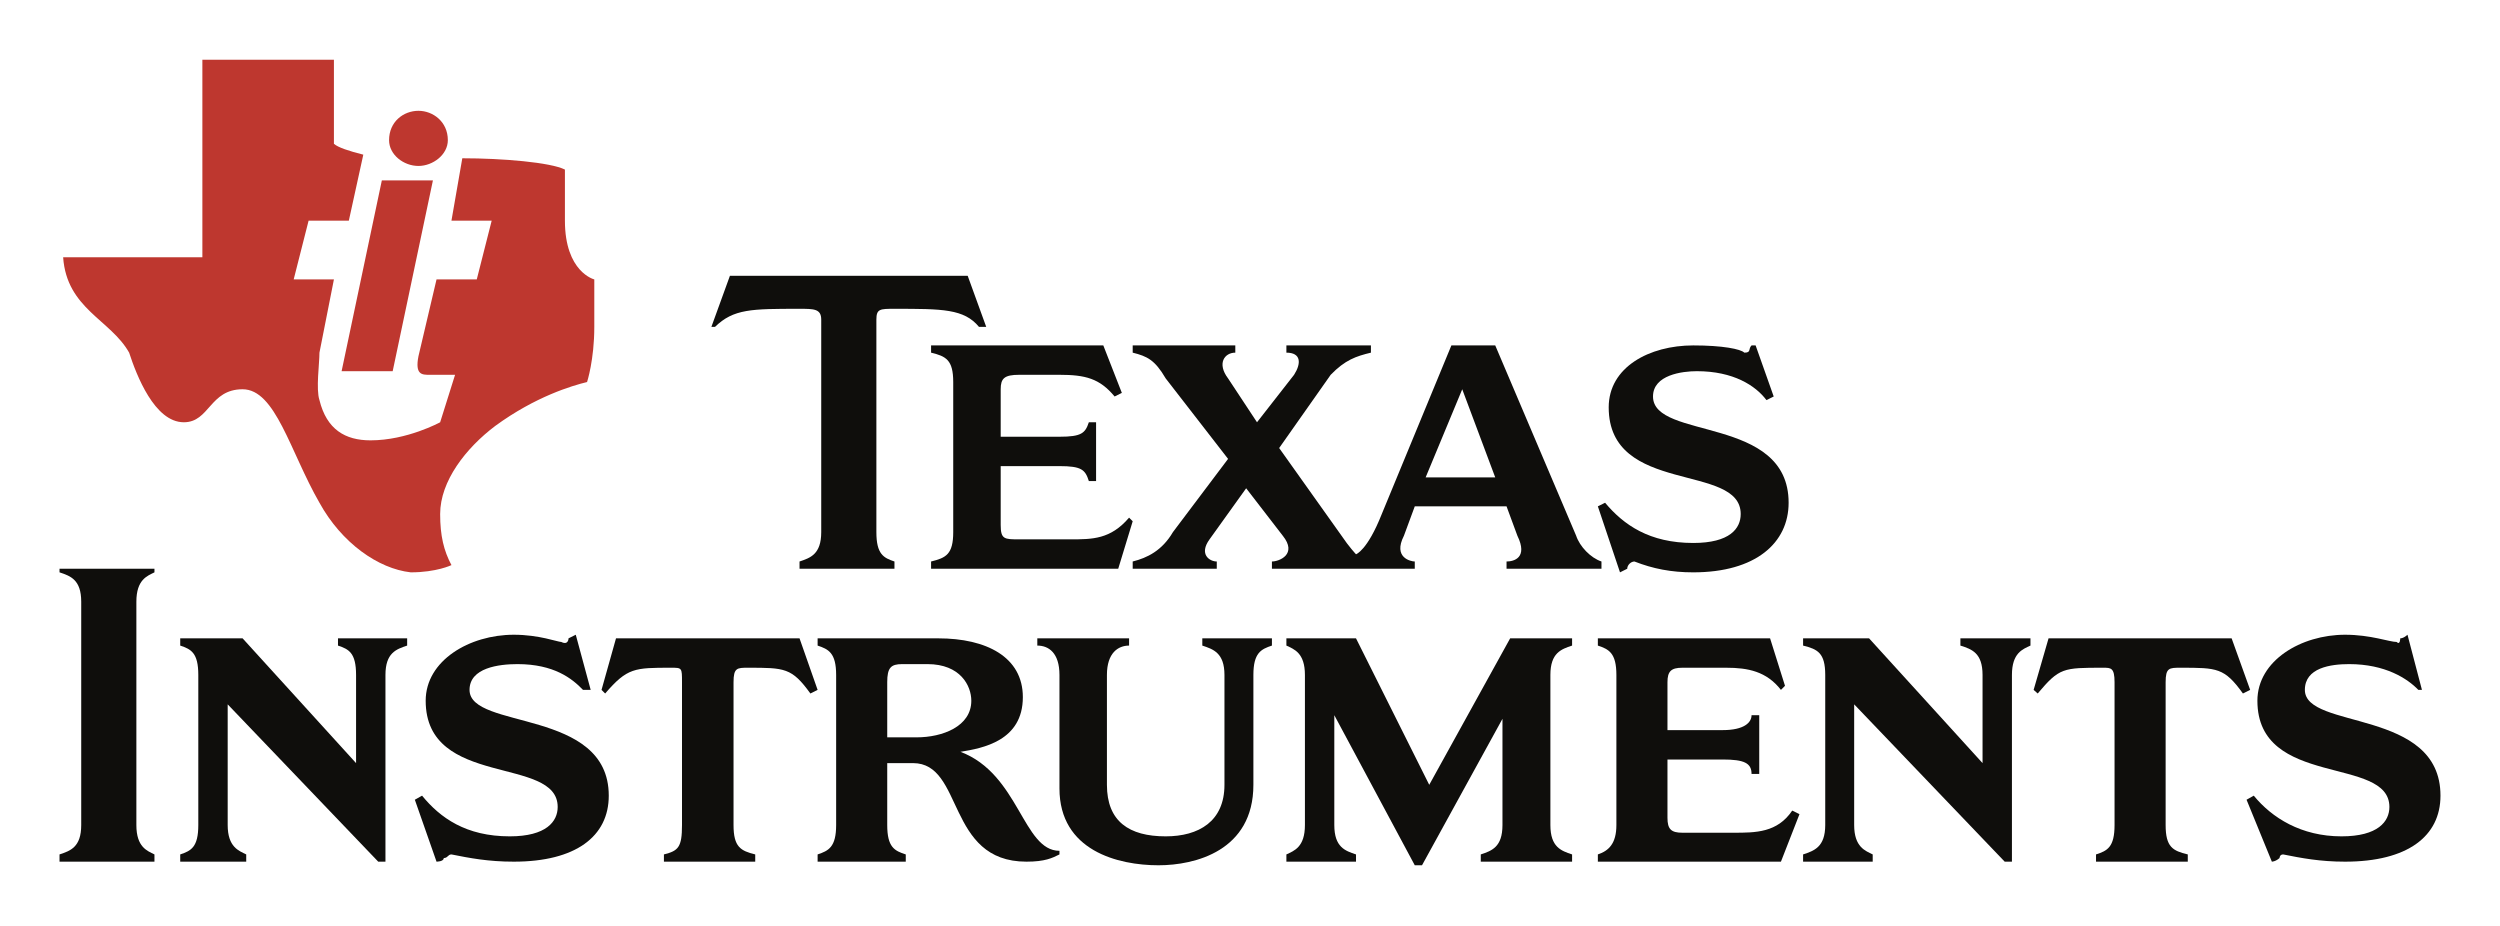
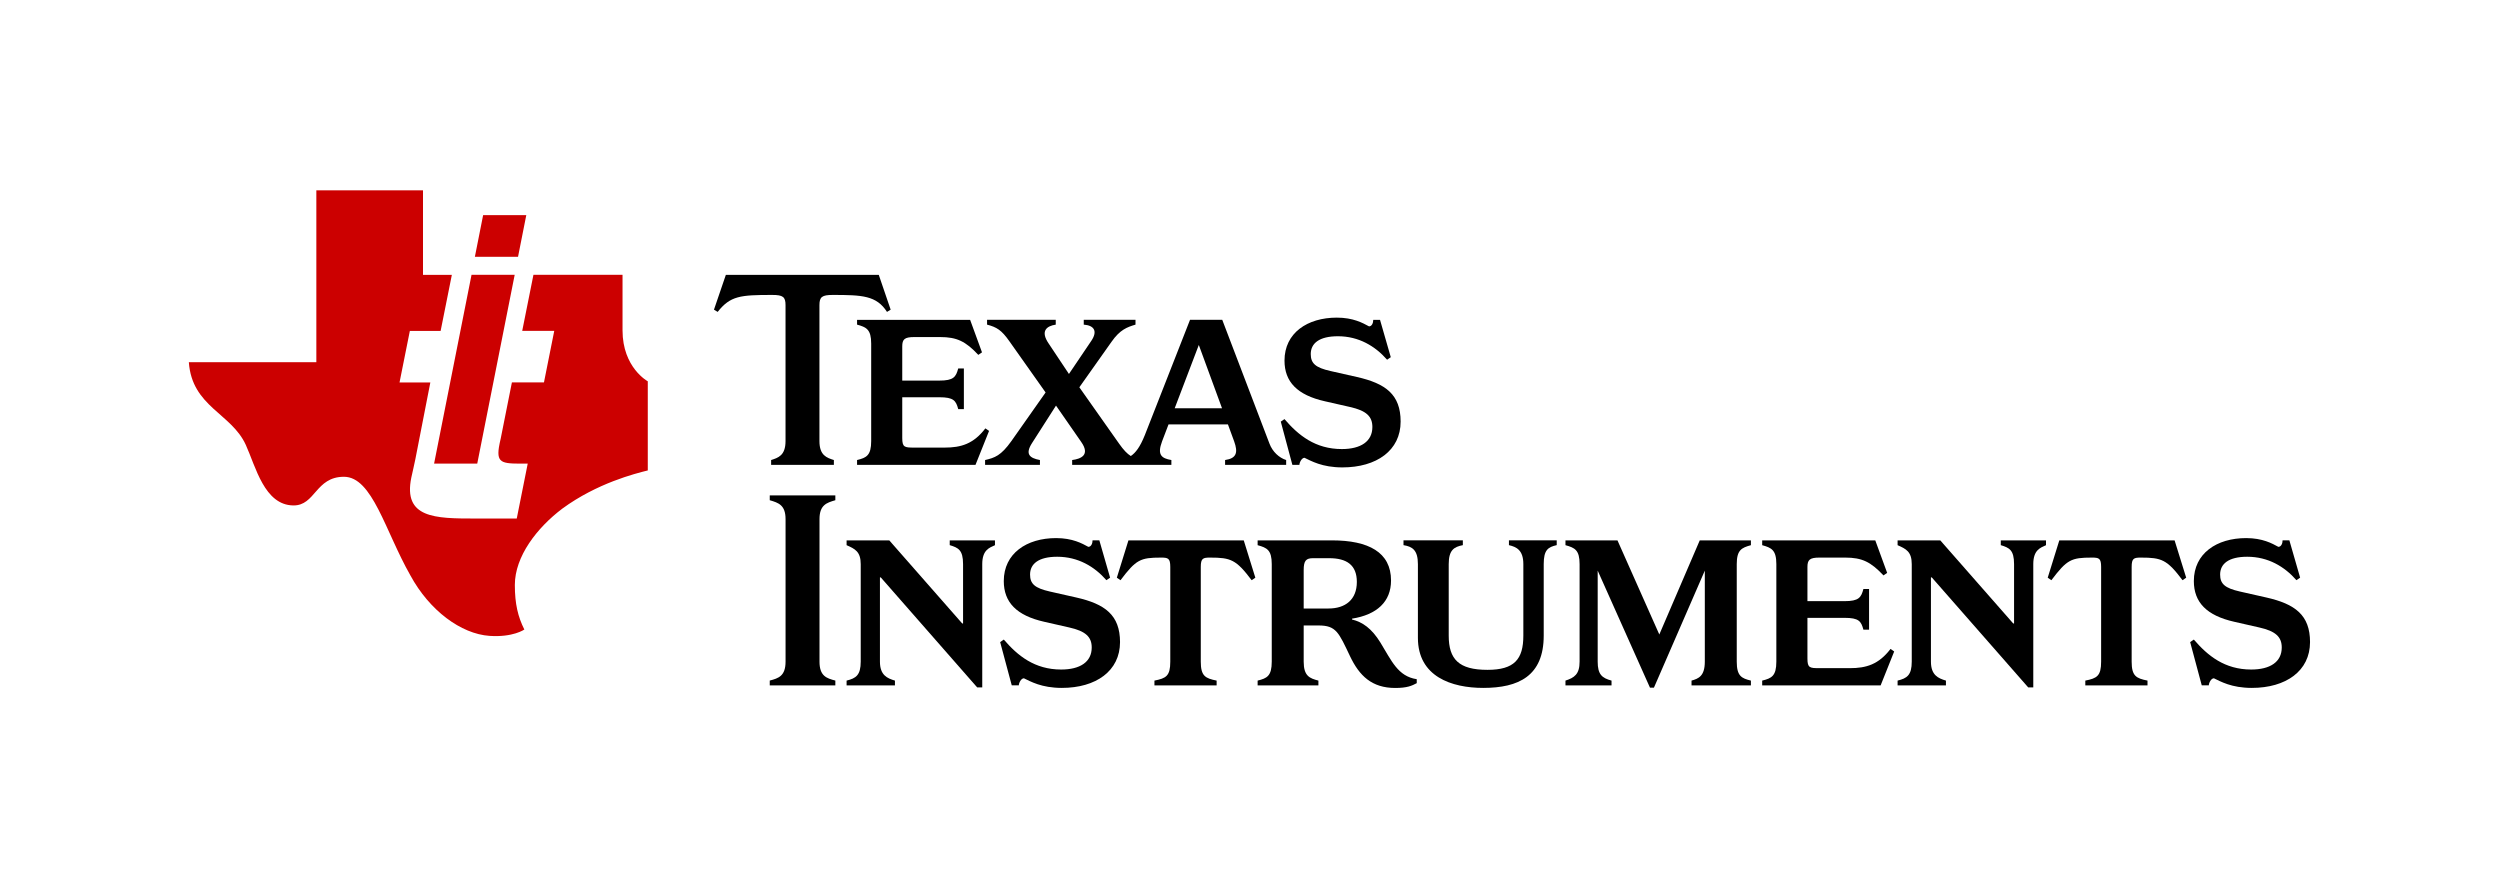
- <svg xmlns="http://www.w3.org/2000/svg" version="1.0" width="744.094" height="275.315" id="svg7217">
-   <defs id="defs7219" />
-   <g transform="translate(-1324.226,767.1247)" id="layer1">
-     <g transform="translate(17.71654,17.77564)" id="g7585">
-       <path d="M 1444.108,-737.793 C 1456.082,-737.793 1470.344,-736.582 1474.65,-734.43 C 1474.65,-731.201 1474.65,-720.302 1474.65,-719.226 C 1474.65,-703.887 1483.396,-701.735 1483.396,-701.735 C 1483.396,-701.735 1483.396,-695.142 1483.396,-687.607 C 1483.396,-677.785 1481.243,-671.192 1481.243,-671.192 C 1476.803,-670.116 1465.904,-666.887 1453.929,-658.141 C 1445.184,-651.548 1437.515,-641.726 1437.515,-631.904 C 1437.515,-625.446 1438.591,-621.006 1440.879,-616.701 C 1440.879,-616.701 1436.438,-614.548 1428.769,-614.548 C 1419.082,-615.624 1408.184,-623.293 1401.591,-635.268 C 1392.845,-650.472 1388.54,-669.04 1378.717,-669.04 C 1368.896,-669.04 1368.896,-659.218 1361.226,-659.218 C 1352.481,-659.218 1347.099,-673.345 1344.946,-679.938 C 1339.43,-689.76 1326.379,-692.989 1325.302,-708.327 L 1366.743,-708.327 C 1366.743,-731.201 1366.743,-744.252 1366.743,-767.125 C 1381.947,-767.125 1390.692,-767.125 1405.896,-767.125 L 1405.896,-742.099 C 1407.107,-741.023 1410.336,-739.946 1414.642,-738.87 L 1410.336,-719.226 L 1398.361,-719.226 L 1393.921,-701.735 L 1405.896,-701.735 L 1401.591,-679.938 C 1401.591,-676.709 1400.514,-669.04 1401.591,-665.81 C 1403.744,-657.065 1409.26,-653.836 1416.794,-653.836 C 1427.693,-653.836 1437.515,-659.218 1437.515,-659.218 L 1441.955,-673.345 C 1439.802,-673.345 1436.438,-673.345 1434.286,-673.345 C 1432.133,-673.345 1429.98,-673.345 1431.056,-678.862 L 1436.438,-701.735 L 1448.413,-701.735 L 1452.853,-719.226 L 1440.879,-719.226 L 1444.108,-737.793" style="fill:#be372f;fill-rule:evenodd;stroke:none" id="path10" />
-       <path d="M 1420.158,-731.201 L 1435.362,-731.201 L 1423.387,-674.421 L 1408.184,-674.421 L 1420.158,-731.201" style="fill:#be372f;fill-rule:evenodd;stroke:none" id="path14" />
-       <path d="M 1431.056,-751.921 C 1435.362,-751.921 1439.802,-748.692 1439.802,-743.175 C 1439.802,-738.87 1435.362,-735.506 1431.056,-735.506 C 1426.617,-735.506 1422.311,-738.87 1422.311,-743.175 C 1422.311,-748.692 1426.617,-751.921 1431.056,-751.921" style="fill:#be372f;fill-rule:evenodd;stroke:none" id="path18" />
-       <path d="M 1810.481,-682.091 C 1819.226,-682.091 1824.608,-681.014 1825.685,-679.938 C 1827.837,-679.938 1826.761,-681.014 1827.837,-682.091 L 1829.048,-682.091 L 1834.43,-666.887 L 1832.277,-665.81 C 1829.048,-670.116 1822.455,-674.421 1811.557,-674.421 C 1807.251,-674.421 1798.506,-673.345 1798.506,-666.887 C 1798.506,-653.836 1838.87,-661.37 1838.87,-635.268 C 1838.87,-623.293 1829.048,-614.548 1810.481,-614.548 C 1803.888,-614.548 1798.506,-615.624 1792.989,-617.777 C 1791.913,-617.777 1790.837,-616.701 1790.837,-615.624 L 1788.684,-614.548 L 1782.091,-634.192 L 1784.244,-635.268 C 1789.76,-628.675 1797.429,-623.293 1810.481,-623.293 C 1821.379,-623.293 1824.608,-627.599 1824.608,-631.904 C 1824.608,-647.243 1785.32,-637.421 1785.32,-663.658 C 1785.32,-675.632 1797.429,-682.091 1810.481,-682.091" style="fill:#0f0e0c;fill-rule:evenodd;stroke:none" id="path22" />
-       <path d="M 1583.633,-615.624 L 1583.633,-617.777 C 1588.074,-618.853 1590.226,-619.93 1590.226,-626.523 L 1590.226,-671.192 C 1590.226,-677.785 1588.074,-678.862 1583.633,-679.938 L 1583.633,-682.091 L 1634.896,-682.091 L 1640.412,-667.963 L 1638.26,-666.887 C 1633.82,-672.269 1629.514,-673.345 1621.845,-673.345 C 1620.768,-673.345 1609.87,-673.345 1609.87,-673.345 C 1605.43,-673.345 1604.354,-672.269 1604.354,-669.04 L 1604.354,-654.912 L 1621.845,-654.912 C 1628.438,-654.912 1629.514,-655.988 1630.591,-659.218 L 1632.743,-659.218 L 1632.743,-641.726 L 1630.591,-641.726 C 1629.514,-645.09 1628.438,-646.167 1621.845,-646.167 L 1604.354,-646.167 L 1604.354,-628.675 C 1604.354,-624.37 1605.43,-624.37 1609.87,-624.37 C 1609.87,-624.37 1623.998,-624.37 1625.074,-624.37 C 1631.667,-624.37 1637.049,-624.37 1642.565,-630.828 L 1643.642,-629.752 L 1639.336,-615.624 L 1583.633,-615.624" style="fill:#0f0e0c;fill-rule:evenodd;stroke:none" id="path26" />
-       <path d="M 1567.353,-626.523 C 1567.353,-619.93 1569.506,-618.853 1572.735,-617.777 L 1572.735,-615.624 L 1544.48,-615.624 L 1544.48,-617.777 C 1547.709,-618.853 1550.939,-619.93 1550.939,-626.523 L 1550.939,-689.76 C 1550.939,-692.989 1548.786,-692.989 1544.48,-692.989 C 1530.218,-692.989 1524.836,-692.989 1519.32,-687.607 L 1518.243,-687.607 L 1523.76,-702.811 L 1594.532,-702.811 L 1600.048,-687.607 L 1597.895,-687.607 C 1593.455,-692.989 1586.997,-692.989 1572.735,-692.989 C 1568.43,-692.989 1567.353,-692.989 1567.353,-689.76 L 1567.353,-626.523" style="fill:#0f0e0c;fill-rule:evenodd;stroke:none" id="path30" />
-       <path d="M 1672.031,-648.319 L 1653.464,-672.269 C 1650.235,-677.785 1647.947,-678.862 1643.642,-679.938 L 1643.642,-682.091 L 1674.184,-682.091 L 1674.184,-679.938 C 1670.955,-679.938 1668.668,-676.709 1672.031,-672.269 L 1680.642,-659.218 L 1691.675,-673.345 C 1693.828,-676.709 1693.828,-679.938 1689.388,-679.938 L 1689.388,-682.091 L 1714.548,-682.091 L 1714.548,-679.938 C 1710.108,-678.862 1706.879,-677.785 1702.573,-673.345 L 1687.235,-651.548 L 1705.803,-625.446 C 1707.955,-622.217 1710.108,-619.93 1710.108,-619.93 C 1710.108,-619.93 1713.472,-621.006 1717.777,-631.904 L 1738.498,-682.091 L 1751.549,-682.091 L 1775.633,-625.446 C 1776.709,-622.217 1779.938,-618.853 1783.167,-617.777 L 1783.167,-615.624 L 1754.913,-615.624 L 1754.913,-617.777 C 1757.065,-617.777 1761.371,-618.853 1758.141,-625.446 L 1754.913,-634.192 L 1727.599,-634.192 L 1724.37,-625.446 C 1721.006,-618.853 1726.523,-617.777 1727.599,-617.777 L 1727.599,-615.624 L 1685.082,-615.624 L 1685.082,-617.777 C 1687.235,-617.777 1692.752,-619.93 1688.312,-625.446 L 1677.413,-639.574 L 1666.515,-624.37 C 1663.286,-619.93 1666.515,-617.777 1668.668,-617.777 L 1668.668,-615.624 L 1643.642,-615.624 L 1643.642,-617.777 C 1647.947,-618.853 1652.387,-621.006 1655.616,-626.523 L 1672.031,-648.319 z M 1741.727,-669.04 L 1730.829,-642.803 L 1751.549,-642.803 L 1741.727,-669.04" style="fill:#0f0e0c;fill-rule:evenodd;stroke:none" id="path34" />
-       <path d="M 1330.684,-605.802 C 1330.684,-612.395 1327.455,-613.471 1324.226,-614.548 L 1324.226,-615.624 L 1352.481,-615.624 L 1352.481,-614.548 C 1350.328,-613.471 1347.099,-612.395 1347.099,-605.802 L 1347.099,-539.336 C 1347.099,-532.743 1350.328,-531.667 1352.481,-530.59 L 1352.481,-528.437 L 1324.226,-528.437 L 1324.226,-530.59 C 1327.455,-531.667 1330.684,-532.743 1330.684,-539.336 L 1330.684,-605.802" style="fill:#0f0e0c;fill-rule:evenodd;stroke:none" id="path38" />
-       <path d="M 1421.235,-528.437 L 1419.082,-528.437 L 1374.277,-575.26 L 1374.277,-539.336 C 1374.277,-532.743 1377.641,-531.667 1379.794,-530.59 L 1379.794,-528.437 L 1360.15,-528.437 L 1360.15,-530.59 C 1363.379,-531.667 1365.532,-532.743 1365.532,-539.336 L 1365.532,-584.006 C 1365.532,-590.598 1363.379,-591.675 1360.15,-592.751 L 1360.15,-594.904 L 1378.717,-594.904 L 1412.489,-557.769 L 1412.489,-584.006 C 1412.489,-590.598 1410.336,-591.675 1407.107,-592.751 L 1407.107,-594.904 L 1427.693,-594.904 L 1427.693,-592.751 C 1424.464,-591.675 1421.235,-590.598 1421.235,-584.006 L 1421.235,-528.437" style="fill:#0f0e0c;fill-rule:evenodd;stroke:none" id="path42" />
-       <path d="M 1679.566,-551.311 C 1679.566,-531.667 1662.209,-527.361 1651.311,-527.361 C 1639.336,-527.361 1621.845,-531.667 1621.845,-550.234 L 1621.845,-584.006 C 1621.845,-590.598 1618.616,-592.751 1615.252,-592.751 L 1615.252,-594.904 L 1642.565,-594.904 L 1642.565,-592.751 C 1639.336,-592.751 1635.972,-590.598 1635.972,-584.006 L 1635.972,-551.311 C 1635.972,-540.412 1642.565,-535.972 1653.464,-535.972 C 1663.286,-535.972 1670.955,-540.412 1670.955,-551.311 L 1670.955,-584.006 C 1670.955,-590.598 1667.591,-591.675 1664.362,-592.751 L 1664.362,-594.904 L 1685.082,-594.904 L 1685.082,-592.751 C 1681.853,-591.675 1679.566,-590.598 1679.566,-584.006 L 1679.566,-551.311" style="fill:#0f0e0c;fill-rule:evenodd;stroke:none" id="path46" />
-       <path d="M 1509.498,-581.853 C 1509.498,-586.158 1509.498,-586.158 1506.269,-586.158 C 1495.37,-586.158 1493.217,-586.158 1486.625,-578.489 L 1485.548,-579.565 L 1489.854,-594.904 L 1544.48,-594.904 L 1549.862,-579.565 L 1547.709,-578.489 C 1542.193,-586.158 1540.04,-586.158 1529.141,-586.158 C 1525.913,-586.158 1524.836,-586.158 1524.836,-581.853 L 1524.836,-539.336 C 1524.836,-532.743 1526.989,-531.667 1531.294,-530.59 L 1531.294,-528.437 L 1504.116,-528.437 L 1504.116,-530.59 C 1508.421,-531.667 1509.498,-532.743 1509.498,-539.336 L 1509.498,-581.853" style="fill:#0f0e0c;fill-rule:evenodd;stroke:none" id="path50" />
-       <path d="M 1459.446,-595.98 C 1466.981,-595.98 1472.497,-593.827 1473.573,-593.827 C 1475.726,-592.751 1475.726,-594.904 1475.726,-594.904 L 1477.879,-595.98 L 1482.319,-579.565 L 1480.032,-579.565 C 1476.803,-582.929 1471.421,-587.235 1460.522,-587.235 C 1455.006,-587.235 1446.261,-586.158 1446.261,-579.565 C 1446.261,-567.591 1487.701,-574.184 1487.701,-548.081 C 1487.701,-535.972 1477.879,-528.437 1459.446,-528.437 C 1451.777,-528.437 1446.261,-529.514 1440.879,-530.59 C 1439.802,-530.59 1439.802,-529.514 1438.591,-529.514 C 1438.591,-528.437 1436.438,-528.437 1436.438,-528.437 L 1429.98,-546.87 L 1432.133,-548.081 C 1437.515,-541.489 1445.184,-535.972 1458.235,-535.972 C 1469.134,-535.972 1472.497,-540.412 1472.497,-544.718 C 1472.497,-560.056 1433.209,-550.234 1433.209,-576.336 C 1433.209,-588.311 1446.261,-595.98 1459.446,-595.98" style="fill:#0f0e0c;fill-rule:evenodd;stroke:none" id="path54" />
-       <path d="M 1767.964,-539.336 C 1767.964,-532.743 1771.193,-531.667 1774.422,-530.59 L 1774.422,-528.437 L 1747.243,-528.437 L 1747.243,-530.59 C 1750.473,-531.667 1753.701,-532.743 1753.701,-539.336 L 1753.701,-570.954 L 1729.752,-527.361 L 1727.599,-527.361 L 1703.65,-572.031 L 1703.65,-539.336 C 1703.65,-532.743 1706.879,-531.667 1710.108,-530.59 L 1710.108,-528.437 L 1689.388,-528.437 L 1689.388,-530.59 C 1691.675,-531.667 1694.904,-532.743 1694.904,-539.336 L 1694.904,-584.006 C 1694.904,-590.598 1691.675,-591.675 1689.388,-592.751 L 1689.388,-594.904 L 1710.108,-594.904 L 1731.905,-551.311 L 1755.989,-594.904 L 1774.422,-594.904 L 1774.422,-592.751 C 1771.193,-591.675 1767.964,-590.598 1767.964,-584.006 L 1767.964,-539.336" style="fill:#0f0e0c;fill-rule:evenodd;stroke:none" id="path58" />
-       <path d="M 1905.337,-528.437 L 1903.184,-528.437 L 1858.379,-575.26 L 1858.379,-539.336 C 1858.379,-532.743 1861.743,-531.667 1863.896,-530.59 L 1863.896,-528.437 L 1843.176,-528.437 L 1843.176,-530.59 C 1846.405,-531.667 1849.768,-532.743 1849.768,-539.336 L 1849.768,-584.006 C 1849.768,-590.598 1847.481,-591.675 1843.176,-592.751 L 1843.176,-594.904 L 1862.82,-594.904 L 1896.591,-557.769 L 1896.591,-584.006 C 1896.591,-590.598 1893.362,-591.675 1889.998,-592.751 L 1889.998,-594.904 L 1910.853,-594.904 L 1910.853,-592.751 C 1908.566,-591.675 1905.337,-590.598 1905.337,-584.006 L 1905.337,-528.437" style="fill:#0f0e0c;fill-rule:evenodd;stroke:none" id="path62" />
-       <path d="M 1782.091,-528.437 L 1782.091,-530.59 C 1785.32,-531.667 1787.608,-533.819 1787.608,-539.336 L 1787.608,-584.006 C 1787.608,-590.598 1785.32,-591.675 1782.091,-592.751 L 1782.091,-594.904 L 1833.353,-594.904 L 1837.794,-580.776 L 1836.583,-579.565 C 1832.277,-585.082 1826.761,-586.158 1820.303,-586.158 C 1819.226,-586.158 1807.251,-586.158 1807.251,-586.158 C 1803.888,-586.158 1802.811,-585.082 1802.811,-581.853 L 1802.811,-567.591 L 1819.226,-567.591 C 1825.685,-567.591 1827.837,-569.878 1827.837,-572.031 L 1830.125,-572.031 L 1830.125,-554.54 L 1827.837,-554.54 C 1827.837,-557.769 1825.685,-558.845 1819.226,-558.845 L 1802.811,-558.845 L 1802.811,-541.489 C 1802.811,-538.125 1803.888,-537.048 1807.251,-537.048 C 1807.251,-537.048 1821.379,-537.048 1822.455,-537.048 C 1829.048,-537.048 1835.506,-537.048 1839.946,-543.641 L 1842.099,-542.565 L 1836.583,-528.437 L 1782.091,-528.437" style="fill:#0f0e0c;fill-rule:evenodd;stroke:none" id="path66" />
-       <path d="M 1935.879,-581.853 C 1935.879,-586.158 1934.803,-586.158 1932.515,-586.158 C 1920.54,-586.158 1919.464,-586.158 1913.006,-578.489 L 1911.795,-579.565 L 1916.235,-594.904 L 1970.727,-594.904 L 1976.243,-579.565 L 1974.09,-578.489 C 1968.574,-586.158 1966.421,-586.158 1955.523,-586.158 C 1952.159,-586.158 1951.083,-586.158 1951.083,-581.853 L 1951.083,-539.336 C 1951.083,-532.743 1953.235,-531.667 1957.675,-530.59 L 1957.675,-528.437 L 1930.362,-528.437 L 1930.362,-530.59 C 1933.726,-531.667 1935.879,-532.743 1935.879,-539.336 L 1935.879,-581.853" style="fill:#0f0e0c;fill-rule:evenodd;stroke:none" id="path70" />
-       <path d="M 2004.498,-595.98 C 2012.167,-595.98 2017.684,-593.827 2019.836,-593.827 C 2020.913,-592.751 2020.913,-594.904 2020.913,-594.904 C 2021.989,-594.904 2023.066,-595.98 2023.066,-595.98 L 2027.371,-579.565 L 2026.295,-579.565 C 2023.066,-582.929 2016.473,-587.235 2005.709,-587.235 C 2000.193,-587.235 1992.524,-586.158 1992.524,-579.565 C 1992.524,-567.591 2032.887,-574.184 2032.887,-548.081 C 2032.887,-535.972 2023.066,-528.437 2004.498,-528.437 C 1996.964,-528.437 1991.447,-529.514 1986.065,-530.59 C 1984.989,-530.59 1984.989,-529.514 1984.989,-529.514 C 1983.778,-528.437 1982.701,-528.437 1982.701,-528.437 L 1975.167,-546.87 L 1977.319,-548.081 C 1982.701,-541.489 1991.447,-535.972 2003.422,-535.972 C 2014.32,-535.972 2017.684,-540.412 2017.684,-544.718 C 2017.684,-560.056 1978.396,-550.234 1978.396,-576.336 C 1978.396,-588.311 1991.447,-595.98 2004.498,-595.98" style="fill:#0f0e0c;fill-rule:evenodd;stroke:none" id="path74" />
-       <path d="M 1585.786,-594.904 C 1600.048,-594.904 1610.947,-589.387 1610.947,-577.413 C 1610.947,-564.362 1598.972,-562.209 1592.379,-561.132 C 1609.87,-554.54 1610.947,-531.667 1621.845,-531.667 L 1621.845,-530.59 C 1619.692,-529.514 1617.539,-528.437 1612.023,-528.437 C 1588.074,-528.437 1593.455,-557.769 1578.252,-557.769 L 1570.582,-557.769 L 1570.582,-539.336 C 1570.582,-532.743 1572.735,-531.667 1576.099,-530.59 L 1576.099,-528.437 L 1549.862,-528.437 L 1549.862,-530.59 C 1553.091,-531.667 1555.378,-532.743 1555.378,-539.336 L 1555.378,-584.006 C 1555.378,-590.598 1553.091,-591.675 1549.862,-592.751 L 1549.862,-594.904 L 1585.786,-594.904 z M 1570.582,-565.438 L 1579.328,-565.438 C 1586.997,-565.438 1595.608,-568.667 1595.608,-576.336 C 1595.608,-580.776 1592.379,-587.235 1582.557,-587.235 L 1575.023,-587.235 C 1571.659,-587.235 1570.582,-586.158 1570.582,-581.853 L 1570.582,-565.438" style="fill:#0f0e0c;fill-rule:evenodd;stroke:none" id="path78" />
+ <svg xmlns="http://www.w3.org/2000/svg" version="1.1" id="Layer_1" x="0px" y="0px" viewBox="0 0 800 281" style="enable-background:new 0 0 800 281;" xml:space="preserve">
+   <style type="text/css">
+ 	.st0{fill:none;}
+ 	.st1{fill:#CC0000;}
+ </style>
+   <g>
+     <rect x="-0.36" y="0.12" class="st0" width="800.36" height="280.8" />
+     <g>
+       <g>
+         <g>
+           <path d="M251.37,97.64v43.51c0,4.61-2.35,5.34-4.61,6.06v1.54h20.08v-1.54c-2.26-0.72-4.62-1.45-4.62-6.06V97.64      c0-2.62,0.82-3.26,4.25-3.26c9.41,0,14.02,0.18,17.37,5.43l1.17-0.72l-3.8-11.13h-48.94l-3.8,11.13l1.18,0.72      c4.07-5.15,7.24-5.43,17.46-5.43C250.56,94.38,251.37,95.01,251.37,97.64z" />
+           <path d="M274.26,103.88c2.98,0.81,4.52,1.54,4.52,6.06v31.21c0,4.61-1.54,5.34-4.52,6.06v1.54h37.9l4.34-10.86l-1.18-0.81      c-3.8,4.97-7.78,6.15-13.03,6.15h-9.77c-3.08,0-3.8-0.09-3.8-3.08v-13.03h11.85c4.62,0,5.34,1.09,6.06,3.8h1.81V117.9h-1.81      c-0.73,2.72-1.45,3.89-6.06,3.89h-11.85v-10.94c0-2.26,0.72-2.99,3.8-2.99c0,0,7.6,0,8.33,0c5.34,0,8.14,1.36,12.21,5.7      l1.18-0.81l-3.8-10.4h-36.18V103.88z" />
+           <path d="M323.01,109.21l11.58,16.38l-10.95,15.56c-3.34,4.7-5.34,5.34-8.41,6.06v1.54h17.55v-1.54c-3.35-0.63-4.8-1.9-2.53-5.43      l7.67-11.99l8.07,11.63c2.98,4.25-0.18,5.43-2.9,5.79v1.54h31.75v-1.54c-3.16-0.54-4.61-1.63-2.98-5.97l2.07-5.43h19.01      l1.99,5.43c1.27,3.53,0.81,5.43-2.9,5.97v1.54h19.54v-1.54c-2.26-0.72-4.34-2.62-5.34-5.25l-15.11-39.62h-10.31l-14.47,36.91      c-1.54,3.83-2.95,5.64-4.48,6.68c-1.2-0.75-2.3-1.91-3.75-3.96l-12.72-18.04l10.28-14.53c2.71-3.89,4.97-4.71,7.69-5.52v-1.54      H346.8v1.54c3.44,0.27,4.44,2.17,2.44,5.16l-7.18,10.63l-6.48-9.73c-2.72-3.98-0.72-5.61,2.26-6.06v-1.54h-21.98v1.54      C318.94,104.69,320.48,105.6,323.01,109.21z M383.62,110.39l7.43,20.26h-15.15L383.62,110.39z" />
+           <path d="M415.81,148.75c0-0.72,0.73-2.26,1.63-2.26c2.08,0.99,5.61,3.08,12.12,3.08c10.95,0,18.64-5.43,18.64-14.65      c0-8.69-4.8-12.21-14.02-14.29l-8.41-1.9c-4.79-1.08-6.33-2.44-6.33-5.43c0-3.44,2.71-5.7,8.69-5.7      c6.69,0,11.94,3.17,15.74,7.51l1.18-0.81l-3.44-11.94h-2.17c0,0.99-0.45,2.08-1.35,2.08c-2-1.09-5.07-2.8-10.31-2.8      c-9.41,0-16.74,4.89-16.74,13.75c0,6.78,4.07,11.03,12.93,13.02l7.96,1.81c5.34,1.18,7.23,3.07,7.23,6.42      c0,4.61-3.7,7.06-9.77,7.06c-8.51,0-13.93-4.43-18.36-9.59l-1.18,0.81l3.71,13.84H415.81z" />
+         </g>
+         <g>
+           <path d="M246.32,160.07c2.8,0.82,5.06,1.54,5.06,6.06v45.59c0,4.61-2.26,5.33-5.06,6.06v1.54h20.99v-1.54      c-2.81-0.72-5.07-1.45-5.07-6.06v-45.59c0-4.52,2.26-5.25,5.07-6.06v-1.54h-20.99V160.07z" />
+           <path d="M303.93,174.45c2.72,0.82,4.25,1.54,4.25,6.06v19h-0.27l-23.34-26.59h-13.66v1.54c2.71,1.18,4.52,2.08,4.52,6.06v31.21      c0,4.34-1.54,5.33-4.52,6.06v1.54h15.47v-1.54c-2.45-0.72-4.8-1.72-4.8-6.06v-26.96h0.27l30.84,35.19h1.63v-39.44      c0-4.52,2.26-5.24,4.07-6.06v-1.54h-14.48V174.45z" />
+           <path d="M344.37,191.19l-8.41-1.9c-4.8-1.09-6.34-2.44-6.34-5.43c0-3.44,2.72-5.7,8.69-5.7c6.7,0,11.94,3.16,15.74,7.5      l1.18-0.81l-3.44-11.94h-2.17c0,0.99-0.45,2.08-1.36,2.08c-1.99-1.09-5.06-2.8-10.31-2.8c-9.41,0-16.74,4.89-16.74,13.75      c0,6.78,4.07,11.03,12.94,13.03l7.96,1.81c5.34,1.18,7.24,3.07,7.24,6.42c0,4.61-3.71,7.05-9.77,7.05      c-8.5,0-13.93-4.43-18.36-9.59l-1.17,0.81l3.71,13.84h2.26c0-0.72,0.72-2.26,1.63-2.26c2.08,0.99,5.61,3.08,12.13,3.08      c10.94,0,18.63-5.43,18.63-14.66C358.39,196.8,353.6,193.27,344.37,191.19z" />
+           <path d="M361.1,172.92l-3.71,11.94l1.17,0.81c4.98-6.6,6.34-7.24,12.94-7.24c2.26,0,2.99,0.18,2.99,2.99v30.31      c0,4.61-1.36,5.33-5.07,6.06v1.54h19.9v-1.54c-3.62-0.72-5.07-1.45-5.07-6.06v-30.31c0-2.8,0.73-2.99,2.99-2.99      c6.6,0,8.32,0.63,13.29,7.24l1.18-0.81l-3.71-11.94H361.1z" />
+           <path d="M441.7,205.57c-2.81-4.52-5.7-6.51-9.05-7.33v-0.27c7.96-1.27,12.48-5.43,12.48-12.21c0-9.05-7.23-12.84-18.9-12.84      h-23.79v1.54c2.99,0.82,4.52,1.54,4.52,6.06v31.21c0,4.61-1.54,5.33-4.52,6.06v1.54h19.45v-1.54c-2.8-0.72-4.71-1.45-4.71-6.06      v-11.58h4.8c5.61,0,6.42,2.26,10.04,9.86c2.98,6.25,6.97,10.14,14.47,10.14c3.8,0,5.34-0.72,6.87-1.54v-1.27      C447.31,216.43,445.31,211.45,441.7,205.57z M425.15,194.72h-7.97v-12.3c0-2.98,0.73-3.8,2.99-3.8h5.16      c5.61,0,8.86,2.17,8.86,7.6C434.19,191.91,430.49,194.72,425.15,194.72z" />
+           <path d="M482.86,174.45c2.35,0.54,4.61,1.54,4.61,6.06v22.89c0,7.6-2.9,10.95-11.49,10.95c-9.13,0-12.39-3.35-12.39-10.95      v-22.89c0-4.52,1.72-5.52,4.52-6.06v-1.54h-18.99v1.54c2.8,0.45,4.61,1.54,4.61,6.06v23.61c0,12.39,10.77,16.01,20.9,16.01      c11.31,0,19.36-3.8,19.36-16.74v-22.89c0-4.52,1.36-5.43,4.16-6.06v-1.54h-15.29V174.45z" />
+           <path d="M530.98,203.04l-13.39-30.12h-16.64v1.54c2.98,0.82,4.52,1.54,4.52,6.06v31.21c0,4.07-1.72,5.15-4.52,6.06v1.54h14.74      v-1.54c-3.08-0.82-4.43-1.99-4.43-6.06V182.6l16.73,37.45h1.27l16.28-37.45v29.13c0,4.61-1.99,5.43-4.25,6.06v1.54h19v-1.54      c-2.99-0.72-4.53-1.45-4.53-6.06v-31.21c0-4.52,1.54-5.24,4.53-6.06v-1.54h-16.37L530.98,203.04z" />
+           <path d="M591.95,213.81h-9.77c-3.08,0-3.8-0.09-3.8-3.08v-13.02h11.85c4.62,0,5.34,1.08,6.06,3.79h1.81v-13.02h-1.81      c-0.72,2.71-1.44,3.89-6.06,3.89h-11.85v-10.95c0-2.26,0.72-2.99,3.8-2.99c0,0,7.6,0,8.32,0c5.33,0,8.14,1.36,12.21,5.7      l1.18-0.81l-3.8-10.4H563.9v1.54c2.98,0.82,4.53,1.54,4.53,6.06v31.21c0,4.61-1.54,5.33-4.53,6.06v1.54h37.9l4.34-10.86      l-1.17-0.82C601.17,212.63,597.19,213.81,591.95,213.81z" />
+           <path d="M640.25,174.45c2.71,0.82,4.25,1.54,4.25,6.06v19h-0.27l-23.34-26.59h-13.66v1.54c2.71,1.18,4.53,2.08,4.53,6.06v31.21      c0,4.34-1.54,5.33-4.53,6.06v1.54h15.47v-1.54c-2.44-0.72-4.8-1.72-4.8-6.06v-26.96h0.27l30.85,35.19h1.63v-39.44      c0-4.52,2.26-5.24,4.07-6.06v-1.54h-14.47V174.45z" />
+           <path d="M658.98,172.92l-3.71,11.94l1.17,0.81c4.98-6.6,6.34-7.24,12.94-7.24c2.26,0,2.98,0.18,2.98,2.99v30.31      c0,4.61-1.36,5.33-5.06,6.06v1.54h19.9v-1.54c-3.62-0.72-5.07-1.45-5.07-6.06v-30.31c0-2.8,0.72-2.99,2.98-2.99      c6.6,0,8.33,0.63,13.3,7.24l1.17-0.81l-3.71-11.94H658.98z" />
+           <path d="M725.19,191.19l-8.41-1.9c-4.8-1.09-6.34-2.44-6.34-5.43c0-3.44,2.71-5.7,8.68-5.7c6.69,0,11.94,3.16,15.74,7.5      l1.18-0.81l-3.44-11.94h-2.17c0,0.99-0.46,2.08-1.36,2.08c-1.99-1.09-5.06-2.8-10.31-2.8c-9.41,0-16.73,4.89-16.73,13.75      c0,6.78,4.07,11.03,12.93,13.03l7.96,1.81c5.33,1.18,7.24,3.07,7.24,6.42c0,4.61-3.71,7.05-9.77,7.05      c-8.51,0-13.93-4.43-18.36-9.59l-1.18,0.81l3.71,13.84h2.26c0-0.72,0.72-2.26,1.63-2.26c2.08,0.99,5.61,3.08,12.12,3.08      c10.94,0,18.64-5.43,18.64-14.66C739.21,196.8,734.41,193.27,725.19,191.19z" />
+         </g>
+       </g>
+       <path class="st1" d="M199.21,105.72V87.94H170.7l-3.59,17.94h10.25l-3.29,16.48h-10.26l-3.56,17.87c-0.27,1.21-0.48,2.09-0.6,2.93    c-0.84,5.46,1.55,5.2,9.22,5.2l-3.51,17.57h-13.42c-12.69,0-23-0.13-20.32-13.1c0.42-2.03,0.93-3.99,1.3-5.92l4.79-24.53h-9.86    l3.3-16.48h9.85l3.59-17.94h-9.23V60.91h-34.13v55H60.43c1.01,14.26,13.63,16.33,18.23,26.46c3.17,6.98,5.94,19.25,15.19,19.37    c7.09,0.09,7.09-9.17,16.21-9.17c9.12,0,13.16,17.32,21.27,31.57c6.08,11.21,16.18,18.71,25.32,19.34    c7.51,0.52,11.14-2.03,11.14-2.03c-2.03-4.08-3.04-8.14-3.04-14.25c0-9.17,7.09-18.32,15.19-24.44    c11.14-8.16,23.3-11.22,27.35-12.22v-28.52C207.31,122.02,199.21,117.68,199.21,105.72z M152.72,148.35l11.98-60.41h-13.81    l-11.98,60.41H152.72z M168.41,68.85h-13.81l-2.64,13.33h13.81L168.41,68.85z" />
    </g>
  </g>
</svg>
